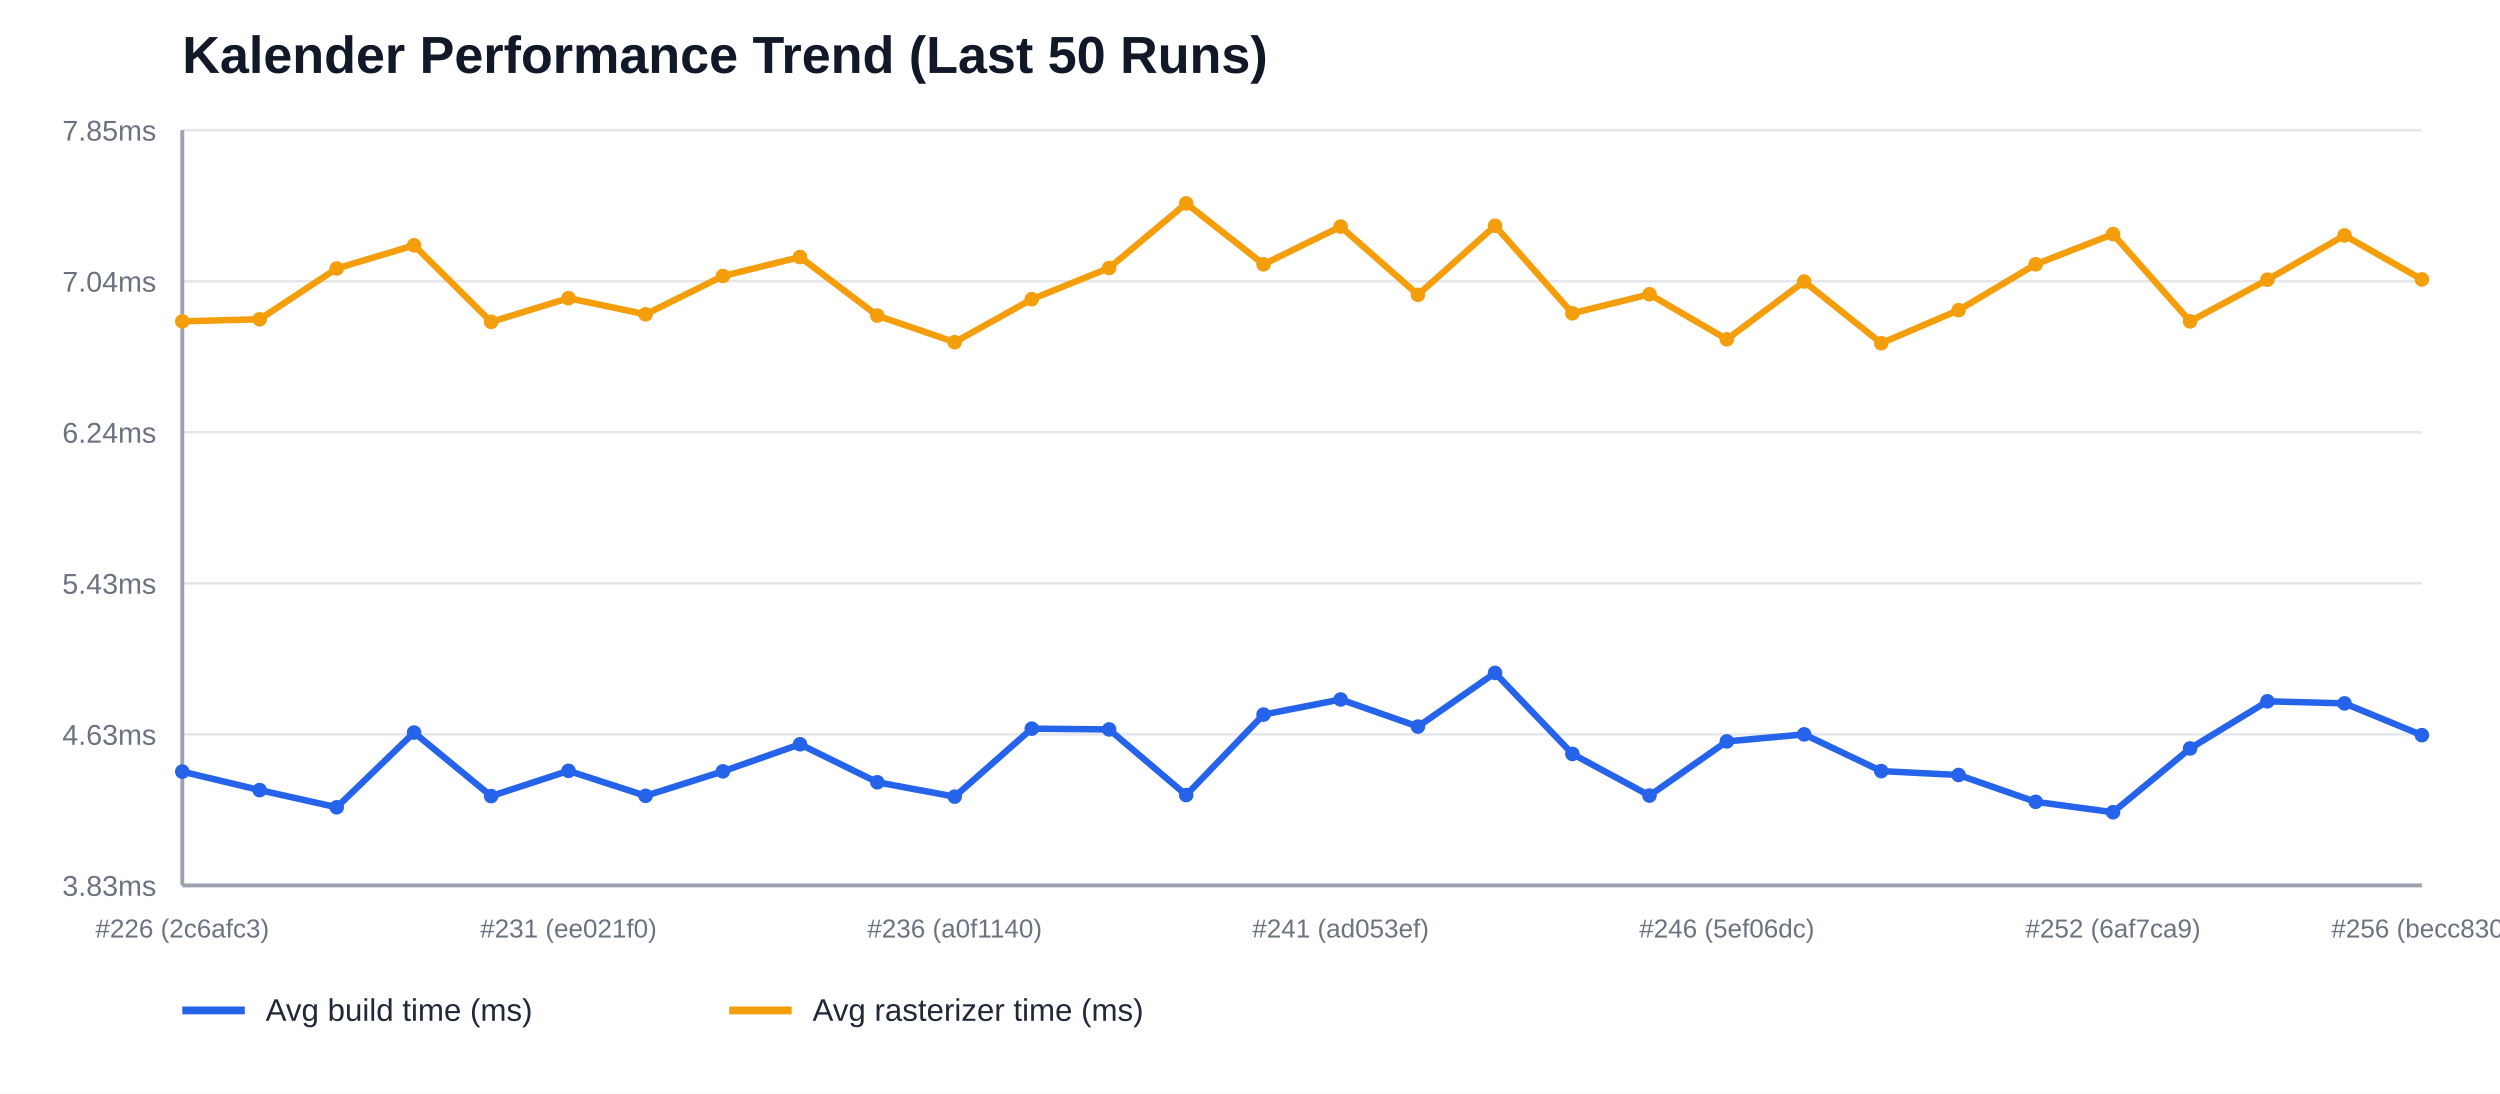
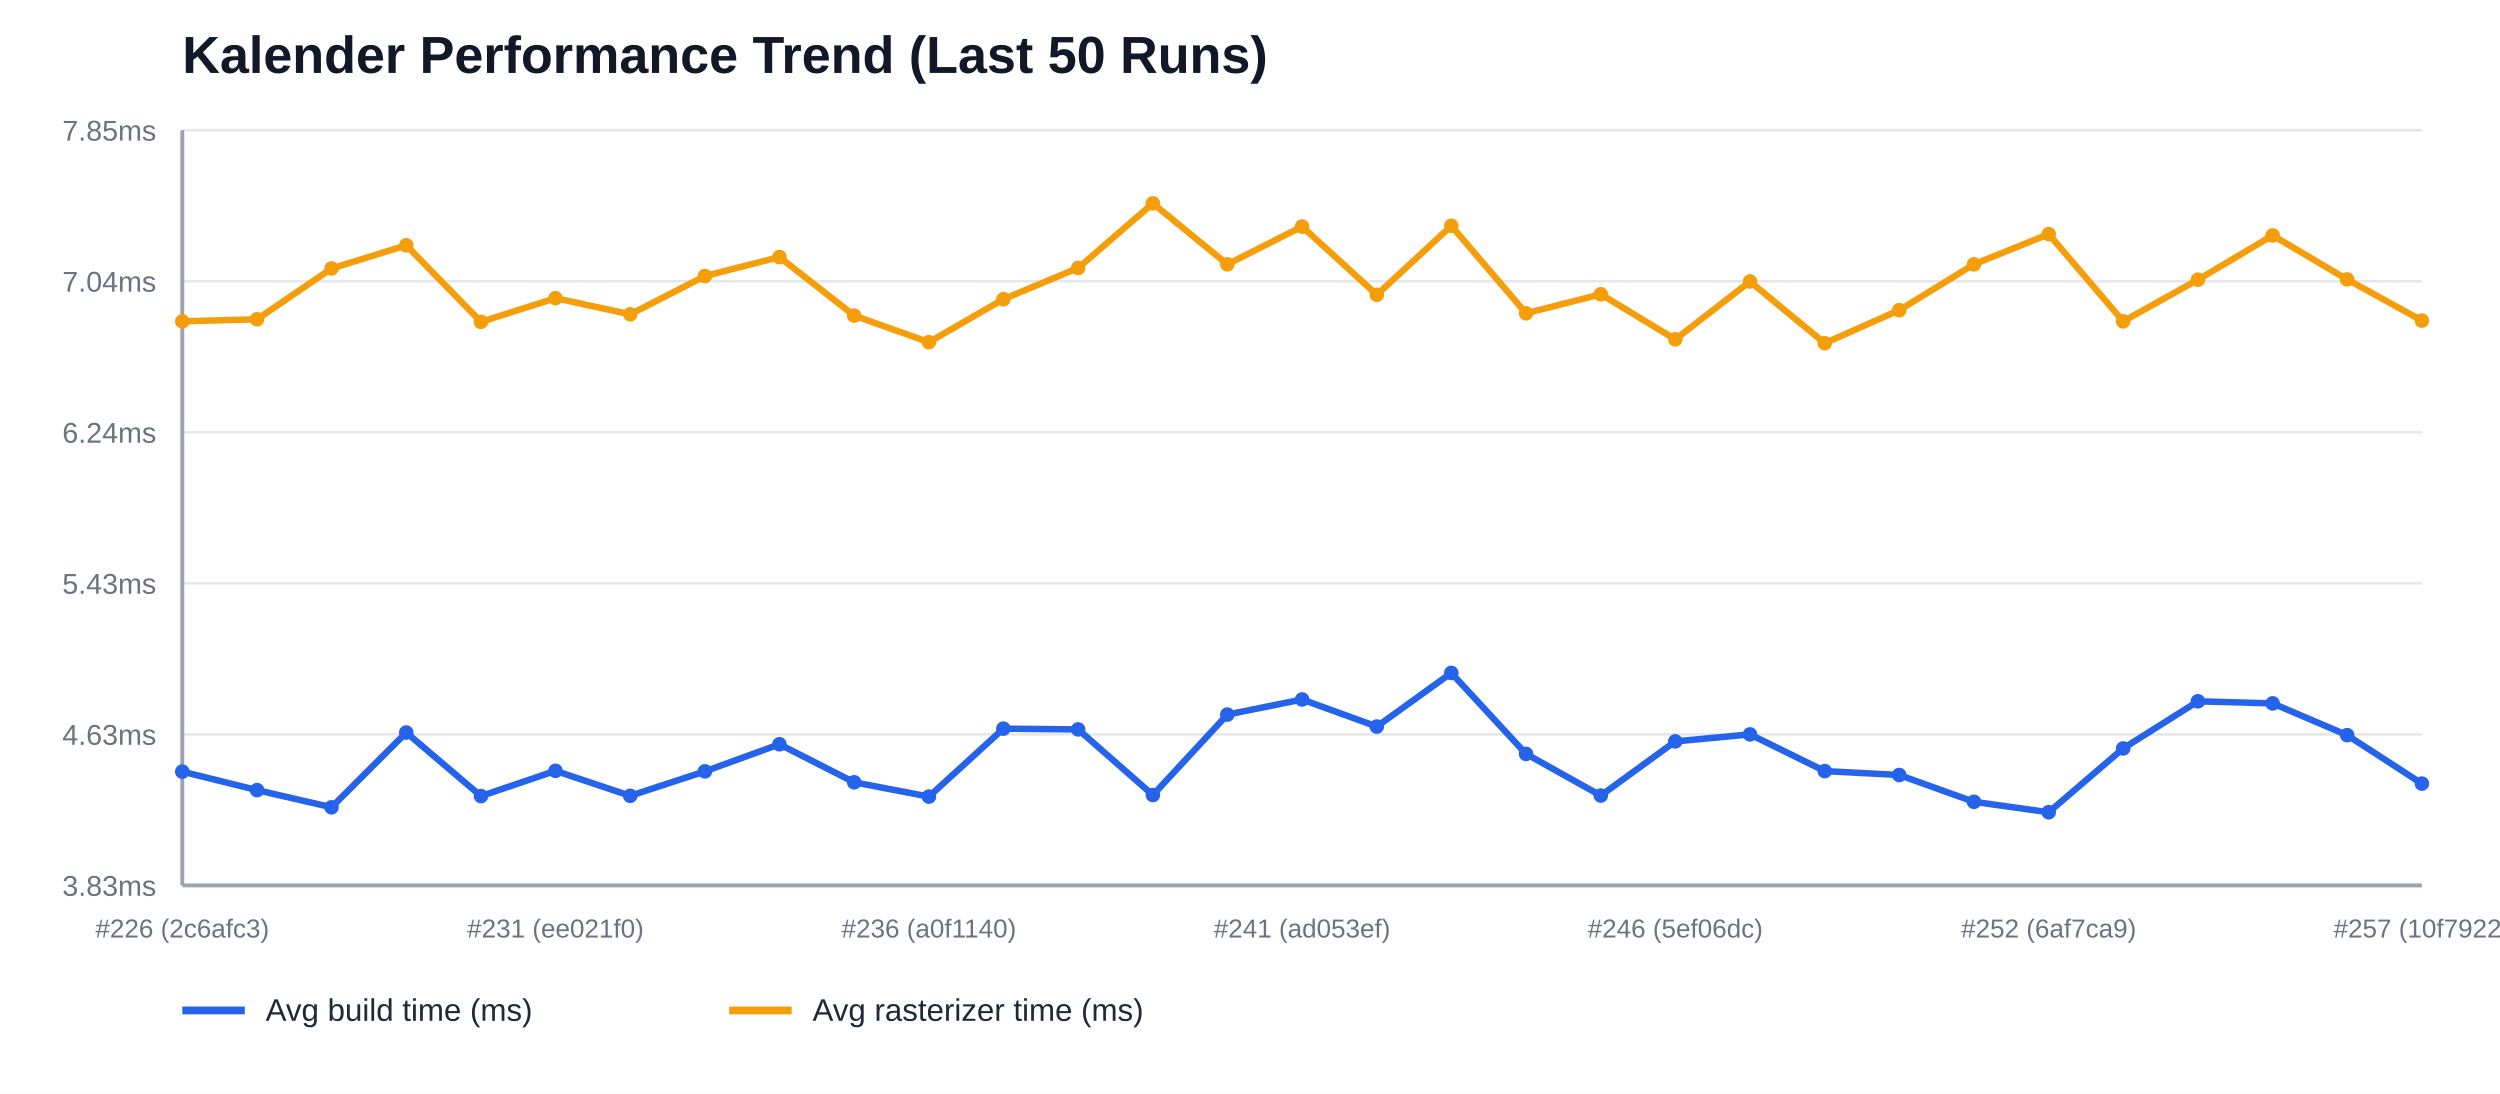
<svg xmlns="http://www.w3.org/2000/svg" width="960" height="420" viewBox="0 0 960 420">
  <rect width="100%" height="100%" fill="#ffffff" />
  <text x="70" y="28" font-family="Arial, sans-serif" font-size="20" font-weight="600" fill="#111827">Kalender Performance Trend (Last 50 Runs)</text>
  <line x1="70" y1="340.0" x2="930" y2="340.0" stroke="#e5e7eb" stroke-width="1" />
  <text x="60" y="344.0" text-anchor="end" font-family="Arial, sans-serif" font-size="11" fill="#6b7280">3.83ms</text>
  <line x1="70" y1="282.0" x2="930" y2="282.0" stroke="#e5e7eb" stroke-width="1" />
  <text x="60" y="286.0" text-anchor="end" font-family="Arial, sans-serif" font-size="11" fill="#6b7280">4.63ms</text>
  <line x1="70" y1="224.0" x2="930" y2="224.0" stroke="#e5e7eb" stroke-width="1" />
  <text x="60" y="228.0" text-anchor="end" font-family="Arial, sans-serif" font-size="11" fill="#6b7280">5.43ms</text>
  <line x1="70" y1="166.0" x2="930" y2="166.0" stroke="#e5e7eb" stroke-width="1" />
  <text x="60" y="170.0" text-anchor="end" font-family="Arial, sans-serif" font-size="11" fill="#6b7280">6.24ms</text>
  <line x1="70" y1="108.0" x2="930" y2="108.0" stroke="#e5e7eb" stroke-width="1" />
  <text x="60" y="112.0" text-anchor="end" font-family="Arial, sans-serif" font-size="11" fill="#6b7280">7.04ms</text>
  <line x1="70" y1="50.0" x2="930" y2="50.0" stroke="#e5e7eb" stroke-width="1" />
  <text x="60" y="54.0" text-anchor="end" font-family="Arial, sans-serif" font-size="11" fill="#6b7280">7.85ms</text>
  <line x1="70" y1="340" x2="930" y2="340" stroke="#9ca3af" stroke-width="1.5" />
  <line x1="70" y1="50" x2="70" y2="340" stroke="#9ca3af" stroke-width="1.5" />
-   <polyline points="70.0,296.3 99.7,303.4 129.3,310.0 159.0,281.3 188.6,305.7 218.3,296.0 247.9,305.6 277.6,296.2 307.2,285.8 336.9,300.4 366.6,305.9 396.2,279.8 425.9,280.1 455.5,305.3 485.2,274.4 514.8,268.6 544.5,279.0 574.1,258.4 603.8,289.5 633.4,305.5 663.1,284.7 692.8,282.0 722.4,296.1 752.1,297.6 781.7,307.9 811.4,311.9 841.0,287.4 870.7,269.3 900.3,270.1 930.0,282.3" fill="none" stroke="#2563eb" stroke-width="2.5" stroke-linecap="round" stroke-linejoin="round" />
+   <polyline points="70.0,296.3 98.7,303.4 127.3,310.0 156.0,281.3 184.7,305.7 213.3,296.0 242.0,305.6 270.7,296.2 299.3,285.8 328.0,300.4 356.7,305.9 385.3,279.8 414.0,280.1 442.7,305.3 471.3,274.4 500.0,268.6 528.7,279.0 557.3,258.4 586.0,289.5 614.7,305.5 643.3,284.7 672.0,282.0 700.7,296.1 729.3,297.6 758.0,307.9 786.7,311.9 815.3,287.4 844.0,269.3 872.7,270.1 901.3,282.3 930.0,300.9" fill="none" stroke="#2563eb" stroke-width="2.5" stroke-linecap="round" stroke-linejoin="round" />
  <circle cx="70.0" cy="296.3" r="2.8" fill="#2563eb" />
-   <circle cx="99.7" cy="303.4" r="2.8" fill="#2563eb" />
-   <circle cx="129.3" cy="310.0" r="2.8" fill="#2563eb" />
-   <circle cx="159.0" cy="281.3" r="2.8" fill="#2563eb" />
-   <circle cx="188.6" cy="305.7" r="2.8" fill="#2563eb" />
-   <circle cx="218.3" cy="296.0" r="2.8" fill="#2563eb" />
-   <circle cx="247.9" cy="305.6" r="2.8" fill="#2563eb" />
-   <circle cx="277.6" cy="296.2" r="2.8" fill="#2563eb" />
-   <circle cx="307.2" cy="285.8" r="2.8" fill="#2563eb" />
-   <circle cx="336.9" cy="300.4" r="2.8" fill="#2563eb" />
-   <circle cx="366.6" cy="305.9" r="2.8" fill="#2563eb" />
-   <circle cx="396.2" cy="279.8" r="2.8" fill="#2563eb" />
-   <circle cx="425.9" cy="280.1" r="2.8" fill="#2563eb" />
-   <circle cx="455.5" cy="305.3" r="2.8" fill="#2563eb" />
-   <circle cx="485.2" cy="274.4" r="2.8" fill="#2563eb" />
-   <circle cx="514.8" cy="268.6" r="2.8" fill="#2563eb" />
-   <circle cx="544.5" cy="279.0" r="2.8" fill="#2563eb" />
-   <circle cx="574.1" cy="258.4" r="2.8" fill="#2563eb" />
-   <circle cx="603.8" cy="289.5" r="2.8" fill="#2563eb" />
-   <circle cx="633.4" cy="305.5" r="2.8" fill="#2563eb" />
-   <circle cx="663.1" cy="284.7" r="2.8" fill="#2563eb" />
-   <circle cx="692.8" cy="282.0" r="2.8" fill="#2563eb" />
-   <circle cx="722.4" cy="296.1" r="2.8" fill="#2563eb" />
-   <circle cx="752.1" cy="297.6" r="2.8" fill="#2563eb" />
-   <circle cx="781.7" cy="307.9" r="2.8" fill="#2563eb" />
-   <circle cx="811.4" cy="311.9" r="2.8" fill="#2563eb" />
-   <circle cx="841.0" cy="287.4" r="2.8" fill="#2563eb" />
-   <circle cx="870.7" cy="269.3" r="2.8" fill="#2563eb" />
-   <circle cx="900.3" cy="270.1" r="2.8" fill="#2563eb" />
-   <circle cx="930.0" cy="282.3" r="2.8" fill="#2563eb" />
-   <polyline points="70.0,123.4 99.7,122.6 129.3,103.1 159.0,94.2 188.6,123.6 218.3,114.5 247.9,120.7 277.6,106.0 307.2,98.7 336.9,121.2 366.6,131.4 396.2,114.9 425.9,102.9 455.5,78.1 485.2,101.5 514.8,87.0 544.5,113.2 574.1,86.7 603.8,120.3 633.4,113.0 663.1,130.3 692.8,108.1 722.4,131.8 752.1,119.1 781.7,101.5 811.4,89.9 841.0,123.4 870.7,107.4 900.3,90.4 930.0,107.3" fill="none" stroke="#f59e0b" stroke-width="2.5" stroke-linecap="round" stroke-linejoin="round" />
+   <circle cx="98.7" cy="303.4" r="2.8" fill="#2563eb" />
+   <circle cx="127.3" cy="310.0" r="2.8" fill="#2563eb" />
+   <circle cx="156.0" cy="281.3" r="2.8" fill="#2563eb" />
+   <circle cx="184.7" cy="305.7" r="2.8" fill="#2563eb" />
+   <circle cx="213.3" cy="296.0" r="2.8" fill="#2563eb" />
+   <circle cx="242.0" cy="305.6" r="2.8" fill="#2563eb" />
+   <circle cx="270.7" cy="296.2" r="2.8" fill="#2563eb" />
+   <circle cx="299.3" cy="285.8" r="2.8" fill="#2563eb" />
+   <circle cx="328.0" cy="300.4" r="2.8" fill="#2563eb" />
+   <circle cx="356.7" cy="305.9" r="2.8" fill="#2563eb" />
+   <circle cx="385.3" cy="279.8" r="2.8" fill="#2563eb" />
+   <circle cx="414.0" cy="280.1" r="2.8" fill="#2563eb" />
+   <circle cx="442.7" cy="305.3" r="2.8" fill="#2563eb" />
+   <circle cx="471.3" cy="274.4" r="2.8" fill="#2563eb" />
+   <circle cx="500.0" cy="268.6" r="2.8" fill="#2563eb" />
+   <circle cx="528.7" cy="279.0" r="2.8" fill="#2563eb" />
+   <circle cx="557.3" cy="258.4" r="2.8" fill="#2563eb" />
+   <circle cx="586.0" cy="289.5" r="2.8" fill="#2563eb" />
+   <circle cx="614.7" cy="305.5" r="2.8" fill="#2563eb" />
+   <circle cx="643.3" cy="284.7" r="2.8" fill="#2563eb" />
+   <circle cx="672.0" cy="282.0" r="2.8" fill="#2563eb" />
+   <circle cx="700.7" cy="296.1" r="2.8" fill="#2563eb" />
+   <circle cx="729.3" cy="297.6" r="2.8" fill="#2563eb" />
+   <circle cx="758.0" cy="307.9" r="2.8" fill="#2563eb" />
+   <circle cx="786.7" cy="311.9" r="2.8" fill="#2563eb" />
+   <circle cx="815.3" cy="287.4" r="2.8" fill="#2563eb" />
+   <circle cx="844.0" cy="269.3" r="2.8" fill="#2563eb" />
+   <circle cx="872.7" cy="270.1" r="2.8" fill="#2563eb" />
+   <circle cx="901.3" cy="282.3" r="2.8" fill="#2563eb" />
+   <circle cx="930.0" cy="300.9" r="2.8" fill="#2563eb" />
+   <polyline points="70.0,123.4 98.7,122.6 127.3,103.1 156.0,94.2 184.7,123.6 213.3,114.5 242.0,120.7 270.7,106.0 299.3,98.7 328.0,121.2 356.7,131.4 385.3,114.9 414.0,102.9 442.7,78.1 471.3,101.5 500.0,87.0 528.7,113.2 557.3,86.7 586.0,120.3 614.7,113.0 643.3,130.3 672.0,108.1 700.7,131.8 729.3,119.1 758.0,101.5 786.7,89.9 815.3,123.4 844.0,107.4 872.7,90.4 901.3,107.3 930.0,123.1" fill="none" stroke="#f59e0b" stroke-width="2.5" stroke-linecap="round" stroke-linejoin="round" />
  <circle cx="70.0" cy="123.4" r="2.8" fill="#f59e0b" />
-   <circle cx="99.7" cy="122.6" r="2.8" fill="#f59e0b" />
-   <circle cx="129.3" cy="103.1" r="2.8" fill="#f59e0b" />
-   <circle cx="159.0" cy="94.2" r="2.8" fill="#f59e0b" />
-   <circle cx="188.6" cy="123.6" r="2.8" fill="#f59e0b" />
-   <circle cx="218.3" cy="114.5" r="2.8" fill="#f59e0b" />
-   <circle cx="247.9" cy="120.7" r="2.8" fill="#f59e0b" />
-   <circle cx="277.6" cy="106.0" r="2.8" fill="#f59e0b" />
-   <circle cx="307.2" cy="98.7" r="2.8" fill="#f59e0b" />
-   <circle cx="336.9" cy="121.2" r="2.8" fill="#f59e0b" />
-   <circle cx="366.6" cy="131.4" r="2.8" fill="#f59e0b" />
-   <circle cx="396.2" cy="114.9" r="2.8" fill="#f59e0b" />
-   <circle cx="425.9" cy="102.9" r="2.8" fill="#f59e0b" />
-   <circle cx="455.5" cy="78.1" r="2.8" fill="#f59e0b" />
-   <circle cx="485.2" cy="101.5" r="2.8" fill="#f59e0b" />
-   <circle cx="514.8" cy="87.0" r="2.8" fill="#f59e0b" />
-   <circle cx="544.5" cy="113.2" r="2.8" fill="#f59e0b" />
-   <circle cx="574.1" cy="86.7" r="2.8" fill="#f59e0b" />
-   <circle cx="603.8" cy="120.3" r="2.8" fill="#f59e0b" />
-   <circle cx="633.4" cy="113.0" r="2.8" fill="#f59e0b" />
-   <circle cx="663.1" cy="130.3" r="2.8" fill="#f59e0b" />
-   <circle cx="692.8" cy="108.1" r="2.8" fill="#f59e0b" />
-   <circle cx="722.4" cy="131.8" r="2.8" fill="#f59e0b" />
-   <circle cx="752.1" cy="119.1" r="2.8" fill="#f59e0b" />
-   <circle cx="781.7" cy="101.5" r="2.8" fill="#f59e0b" />
-   <circle cx="811.4" cy="89.9" r="2.8" fill="#f59e0b" />
-   <circle cx="841.0" cy="123.4" r="2.8" fill="#f59e0b" />
-   <circle cx="870.7" cy="107.4" r="2.8" fill="#f59e0b" />
-   <circle cx="900.3" cy="90.4" r="2.8" fill="#f59e0b" />
-   <circle cx="930.0" cy="107.3" r="2.8" fill="#f59e0b" />
+   <circle cx="98.7" cy="122.6" r="2.8" fill="#f59e0b" />
+   <circle cx="127.3" cy="103.1" r="2.8" fill="#f59e0b" />
+   <circle cx="156.0" cy="94.2" r="2.8" fill="#f59e0b" />
+   <circle cx="184.7" cy="123.6" r="2.8" fill="#f59e0b" />
+   <circle cx="213.3" cy="114.5" r="2.8" fill="#f59e0b" />
+   <circle cx="242.0" cy="120.7" r="2.8" fill="#f59e0b" />
+   <circle cx="270.7" cy="106.0" r="2.8" fill="#f59e0b" />
+   <circle cx="299.3" cy="98.7" r="2.8" fill="#f59e0b" />
+   <circle cx="328.0" cy="121.2" r="2.8" fill="#f59e0b" />
+   <circle cx="356.7" cy="131.4" r="2.8" fill="#f59e0b" />
+   <circle cx="385.3" cy="114.9" r="2.8" fill="#f59e0b" />
+   <circle cx="414.0" cy="102.9" r="2.8" fill="#f59e0b" />
+   <circle cx="442.7" cy="78.1" r="2.8" fill="#f59e0b" />
+   <circle cx="471.3" cy="101.5" r="2.8" fill="#f59e0b" />
+   <circle cx="500.0" cy="87.0" r="2.8" fill="#f59e0b" />
+   <circle cx="528.7" cy="113.2" r="2.8" fill="#f59e0b" />
+   <circle cx="557.3" cy="86.7" r="2.8" fill="#f59e0b" />
+   <circle cx="586.0" cy="120.3" r="2.8" fill="#f59e0b" />
+   <circle cx="614.7" cy="113.0" r="2.8" fill="#f59e0b" />
+   <circle cx="643.3" cy="130.3" r="2.8" fill="#f59e0b" />
+   <circle cx="672.0" cy="108.1" r="2.8" fill="#f59e0b" />
+   <circle cx="700.7" cy="131.8" r="2.8" fill="#f59e0b" />
+   <circle cx="729.3" cy="119.1" r="2.8" fill="#f59e0b" />
+   <circle cx="758.0" cy="101.5" r="2.8" fill="#f59e0b" />
+   <circle cx="786.7" cy="89.9" r="2.8" fill="#f59e0b" />
+   <circle cx="815.3" cy="123.4" r="2.8" fill="#f59e0b" />
+   <circle cx="844.0" cy="107.4" r="2.8" fill="#f59e0b" />
+   <circle cx="872.7" cy="90.4" r="2.8" fill="#f59e0b" />
+   <circle cx="901.3" cy="107.3" r="2.8" fill="#f59e0b" />
+   <circle cx="930.0" cy="123.1" r="2.8" fill="#f59e0b" />
  <text x="70.0" y="360" text-anchor="middle" font-family="Arial, sans-serif" font-size="10" fill="#6b7280">#226 (2c6afc3)</text>
-   <text x="218.3" y="360" text-anchor="middle" font-family="Arial, sans-serif" font-size="10" fill="#6b7280">#231 (ee021f0)</text>
-   <text x="366.6" y="360" text-anchor="middle" font-family="Arial, sans-serif" font-size="10" fill="#6b7280">#236 (a0f1140)</text>
-   <text x="514.8" y="360" text-anchor="middle" font-family="Arial, sans-serif" font-size="10" fill="#6b7280">#241 (ad053ef)</text>
-   <text x="663.1" y="360" text-anchor="middle" font-family="Arial, sans-serif" font-size="10" fill="#6b7280">#246 (5ef06dc)</text>
-   <text x="811.4" y="360" text-anchor="middle" font-family="Arial, sans-serif" font-size="10" fill="#6b7280">#252 (6af7ca9)</text>
-   <text x="930.0" y="360" text-anchor="middle" font-family="Arial, sans-serif" font-size="10" fill="#6b7280">#256 (becc830)</text>
+   <text x="213.3" y="360" text-anchor="middle" font-family="Arial, sans-serif" font-size="10" fill="#6b7280">#231 (ee021f0)</text>
+   <text x="356.7" y="360" text-anchor="middle" font-family="Arial, sans-serif" font-size="10" fill="#6b7280">#236 (a0f1140)</text>
+   <text x="500.0" y="360" text-anchor="middle" font-family="Arial, sans-serif" font-size="10" fill="#6b7280">#241 (ad053ef)</text>
+   <text x="643.3" y="360" text-anchor="middle" font-family="Arial, sans-serif" font-size="10" fill="#6b7280">#246 (5ef06dc)</text>
+   <text x="786.7" y="360" text-anchor="middle" font-family="Arial, sans-serif" font-size="10" fill="#6b7280">#252 (6af7ca9)</text>
+   <text x="930.0" y="360" text-anchor="middle" font-family="Arial, sans-serif" font-size="10" fill="#6b7280">#257 (10f7922)</text>
  <line x1="70" y1="388" x2="94" y2="388" stroke="#2563eb" stroke-width="3" />
  <text x="102" y="392" font-family="Arial, sans-serif" font-size="12" fill="#1f2937">Avg build time (ms)</text>
  <line x1="280" y1="388" x2="304" y2="388" stroke="#f59e0b" stroke-width="3" />
  <text x="312" y="392" font-family="Arial, sans-serif" font-size="12" fill="#1f2937">Avg rasterizer time (ms)</text>
</svg>
